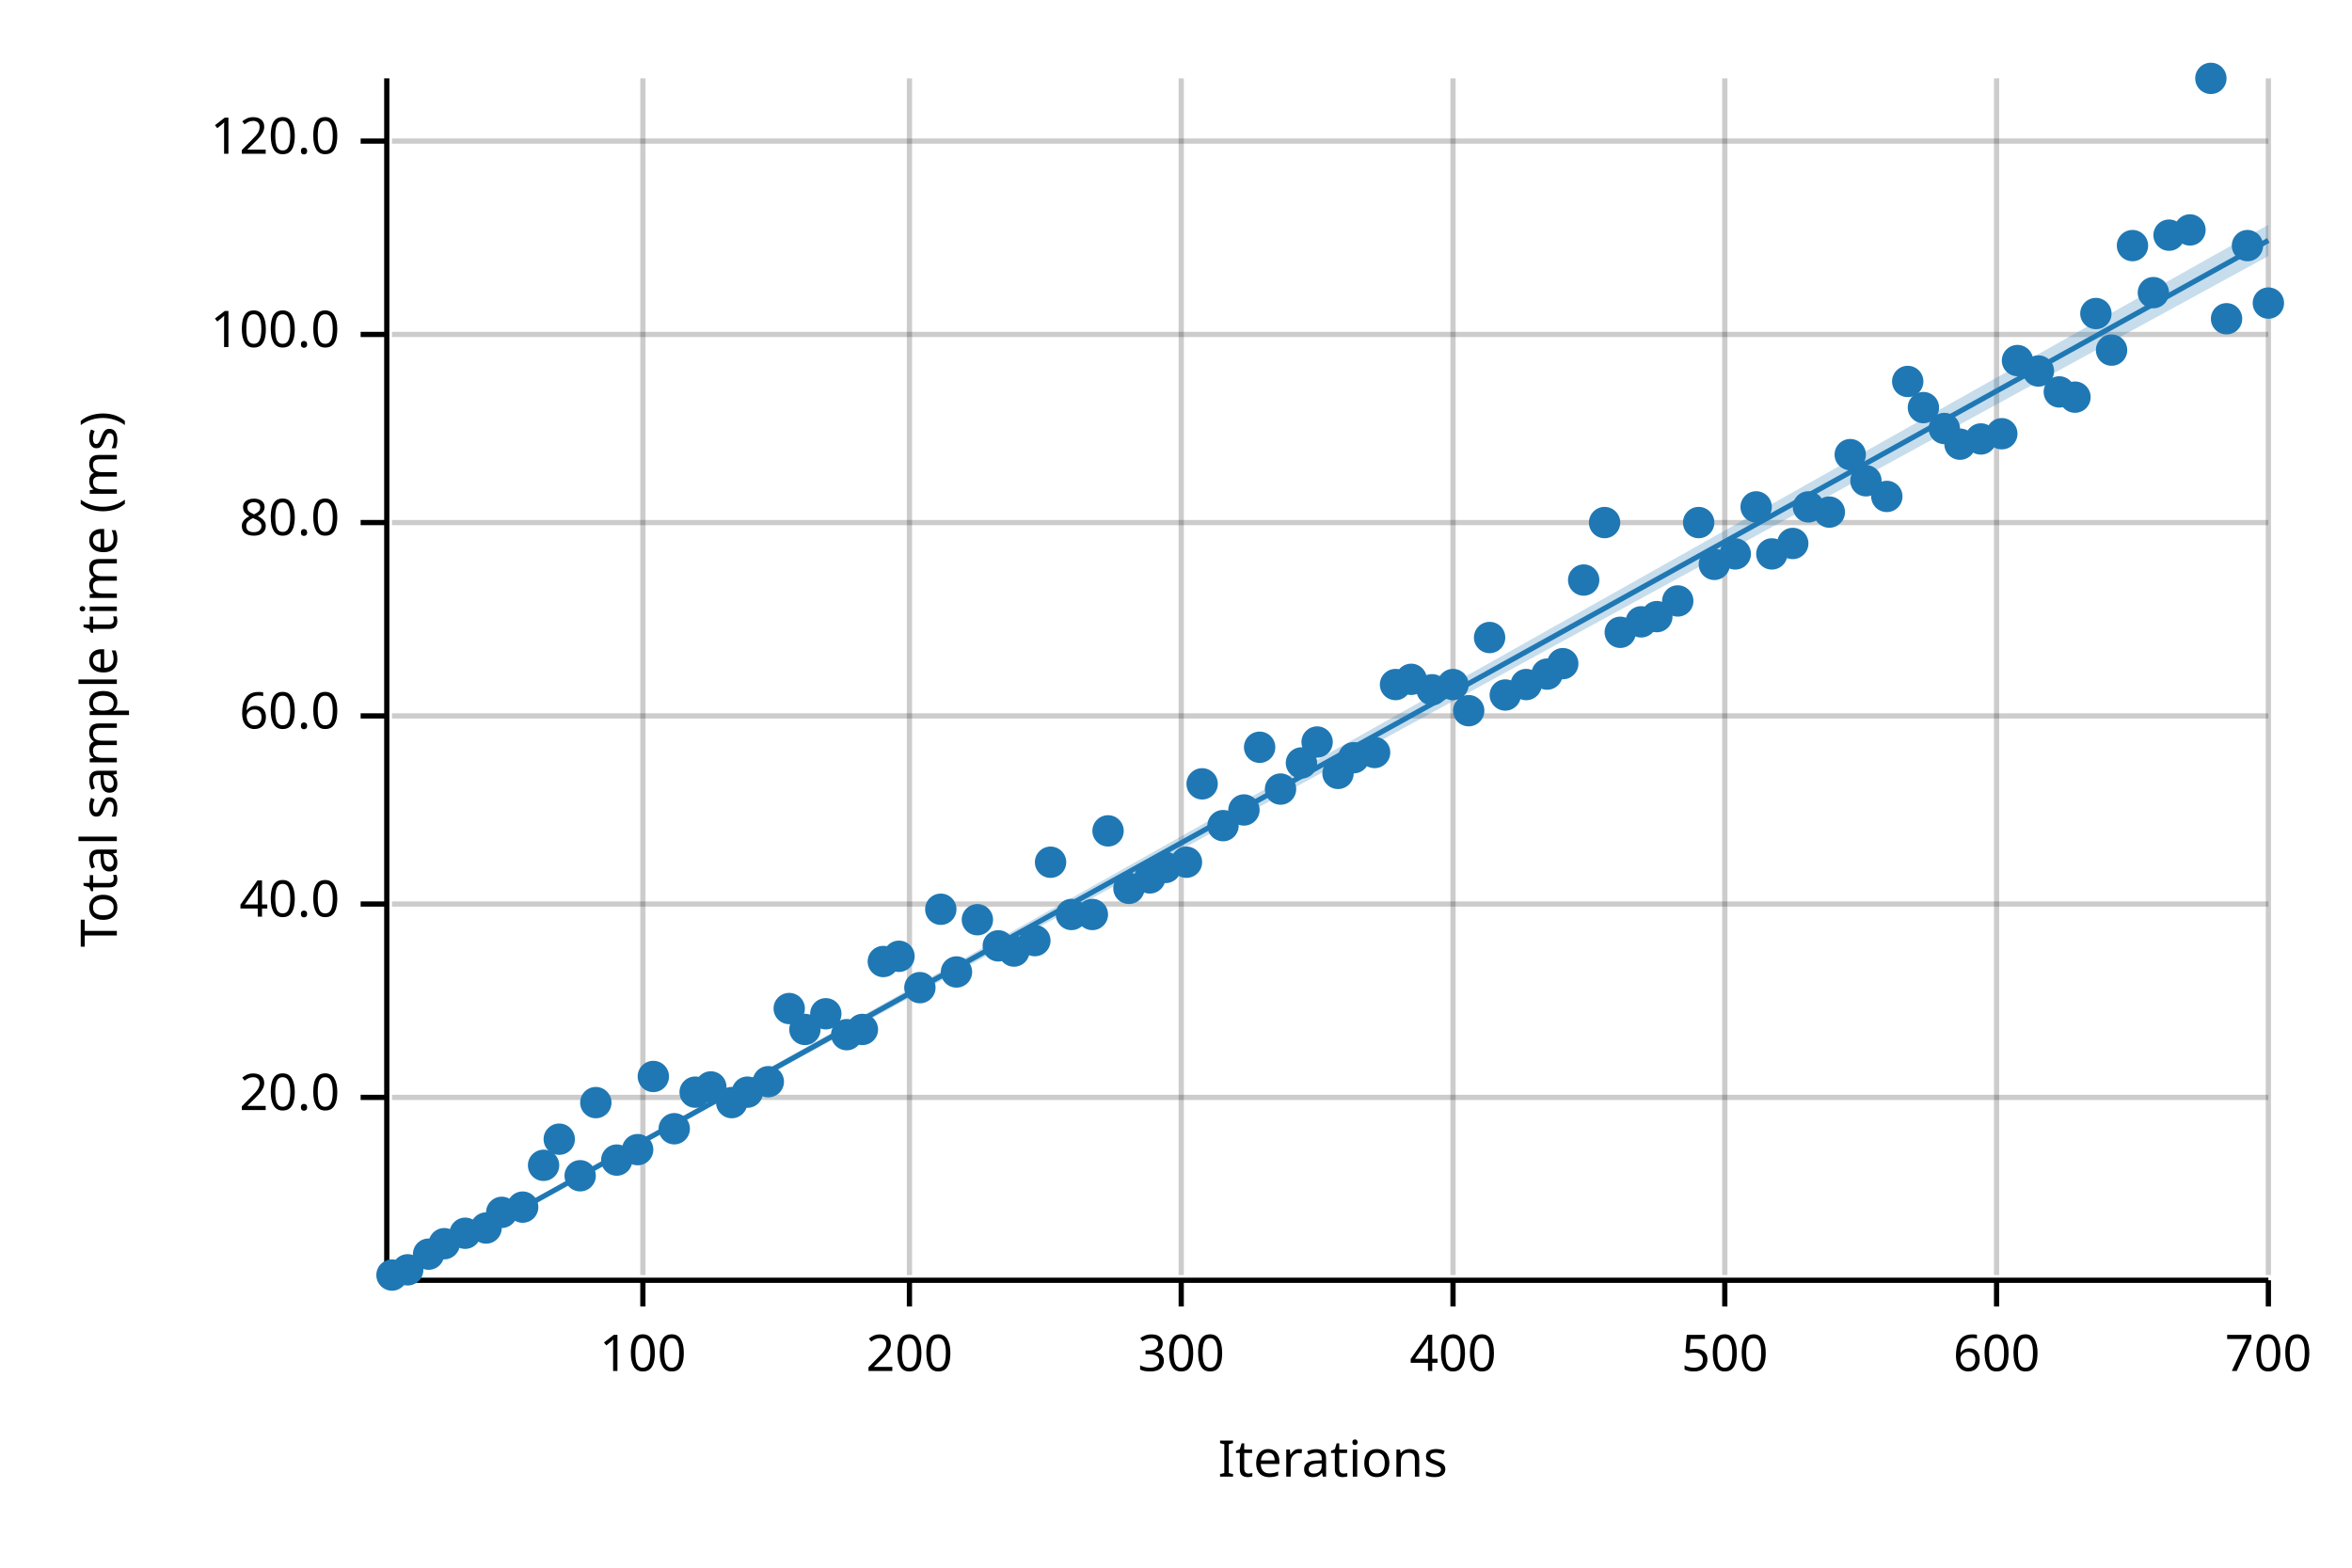
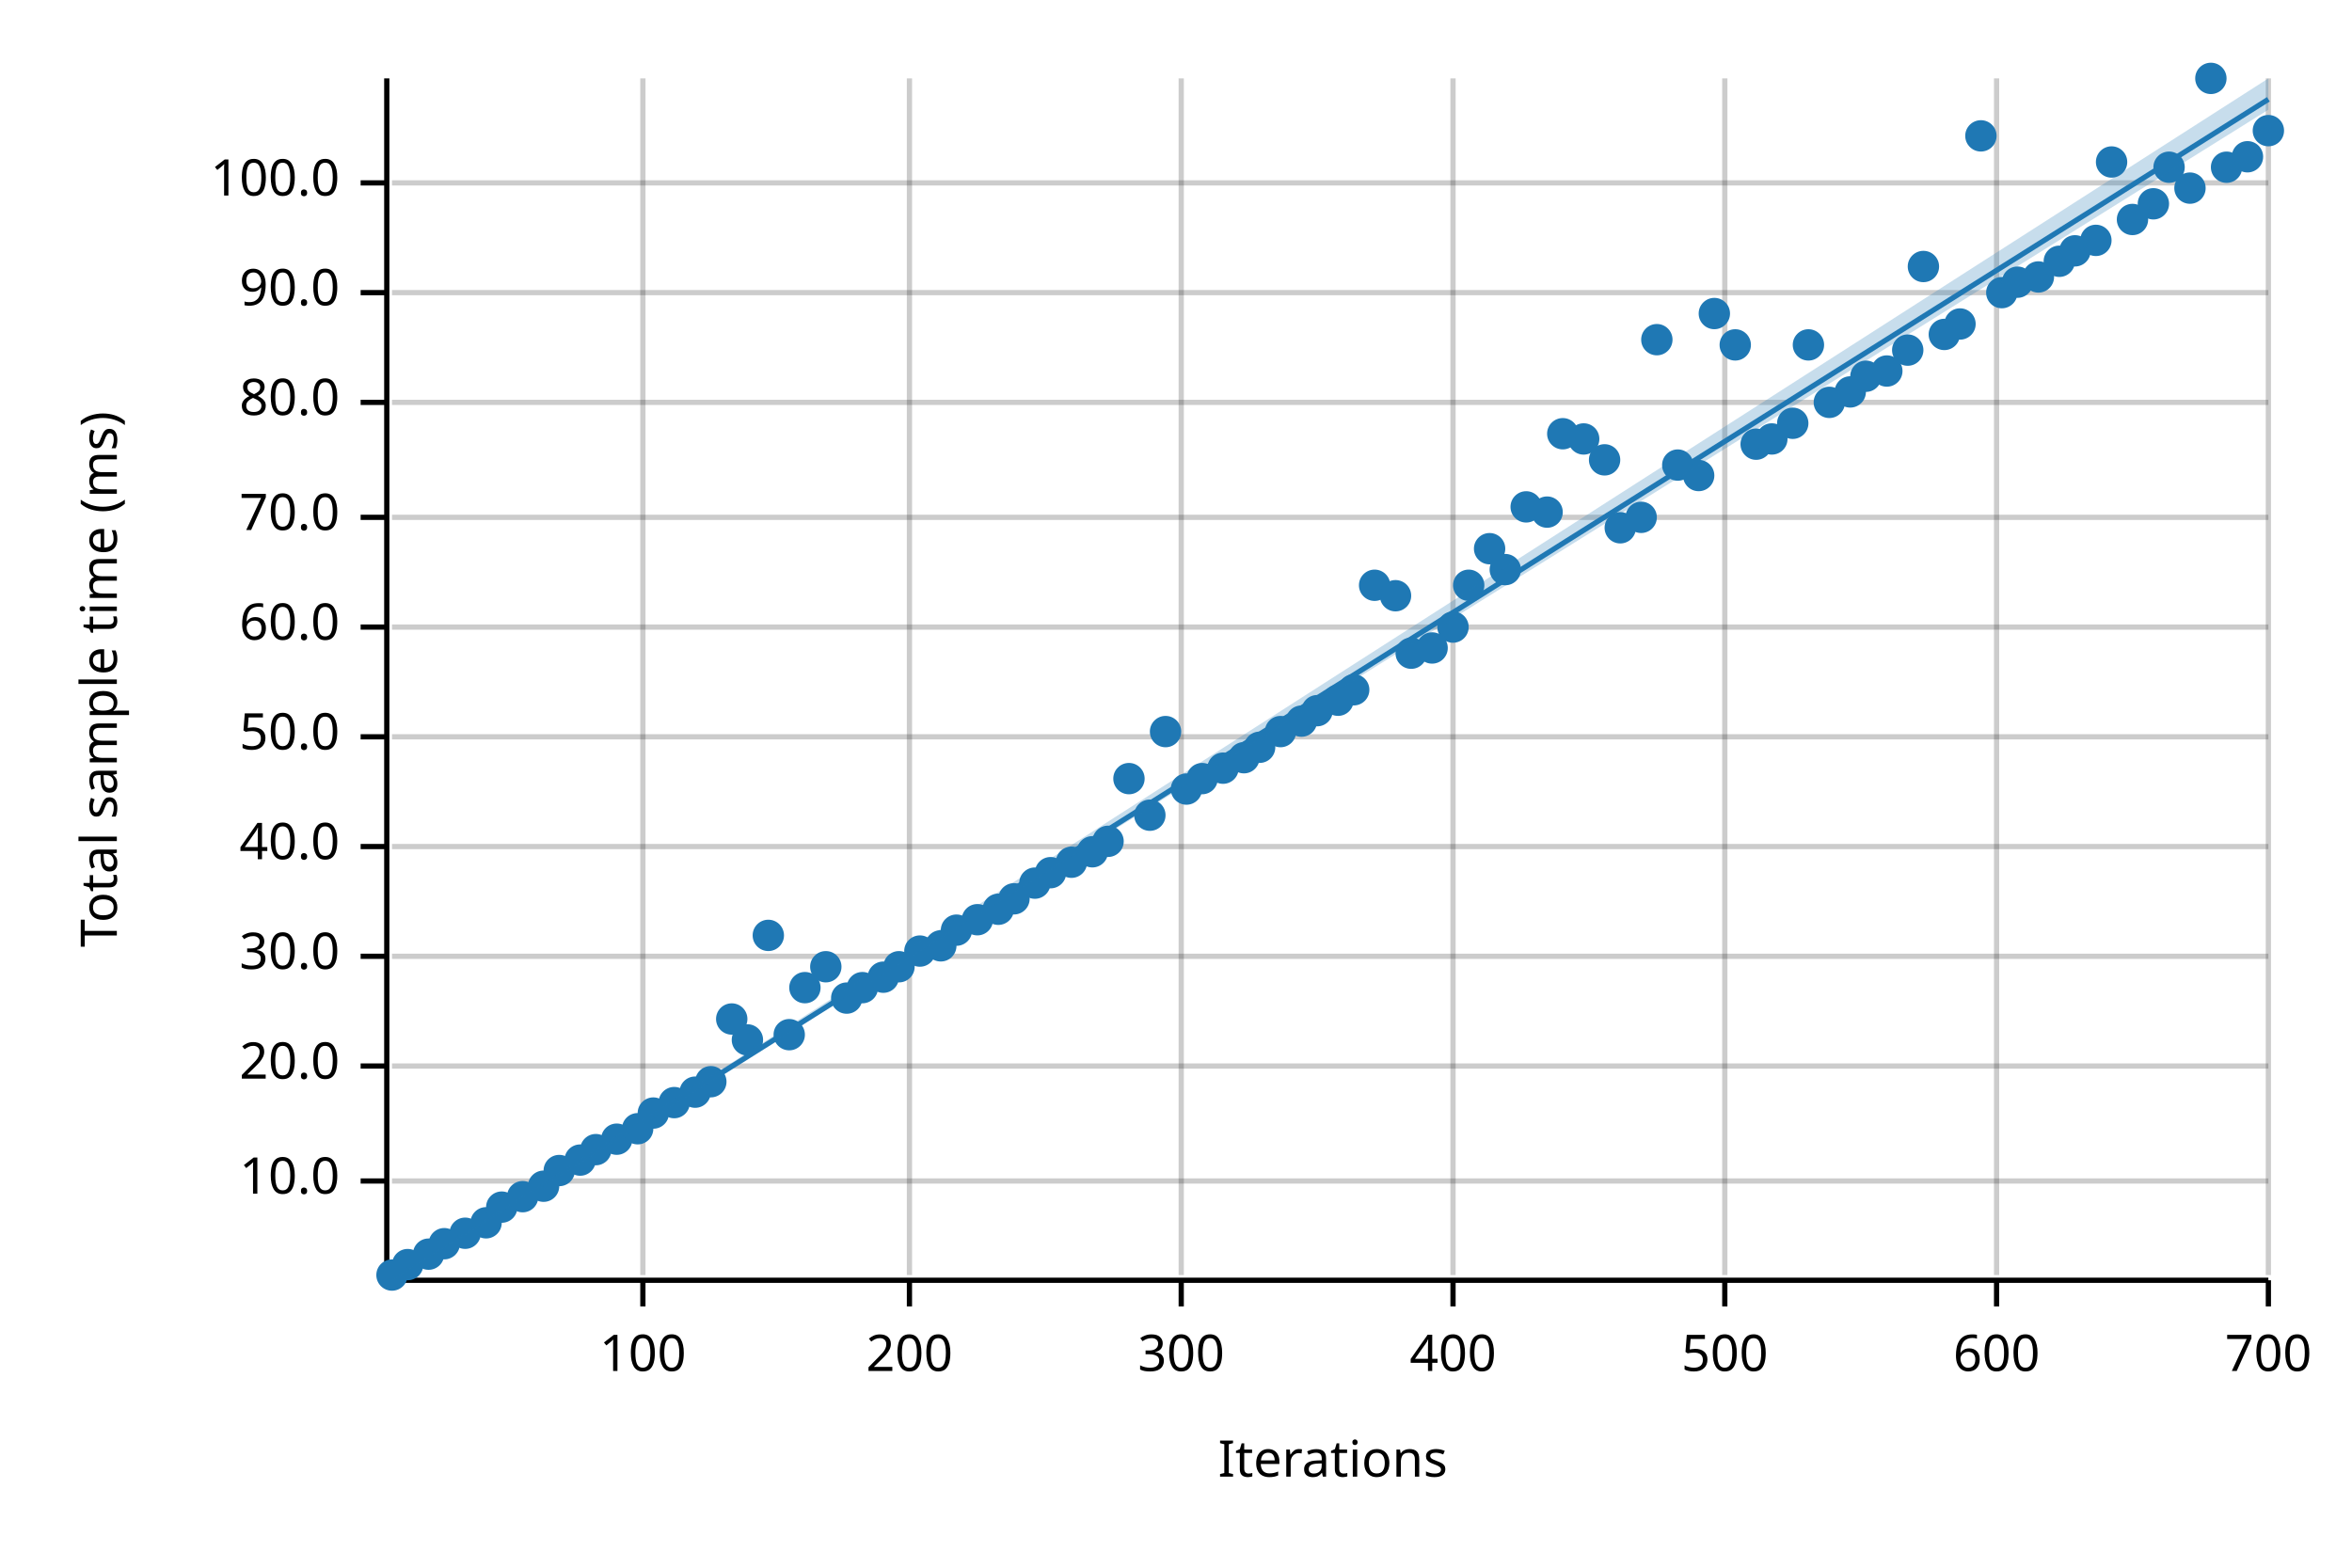
<svg xmlns="http://www.w3.org/2000/svg" width="450" height="300" viewBox="0 0 450 300">
  <text x="15" y="130" dy="0.76em" text-anchor="middle" font-family="sans-serif" font-size="9.677" opacity="1" fill="#000000" transform="rotate(270, 15, 130)">
Total sample time (ms)
</text>
  <text x="255" y="285" dy="-0.5ex" text-anchor="middle" font-family="sans-serif" font-size="9.677" opacity="1" fill="#000000">
Iterations
</text>
  <line opacity="0.2" stroke="#000000" stroke-width="1" x1="123" y1="244" x2="123" y2="15" />
  <line opacity="0.2" stroke="#000000" stroke-width="1" x1="174" y1="244" x2="174" y2="15" />
  <line opacity="0.2" stroke="#000000" stroke-width="1" x1="226" y1="244" x2="226" y2="15" />
  <line opacity="0.2" stroke="#000000" stroke-width="1" x1="278" y1="244" x2="278" y2="15" />
  <line opacity="0.2" stroke="#000000" stroke-width="1" x1="330" y1="244" x2="330" y2="15" />
  <line opacity="0.2" stroke="#000000" stroke-width="1" x1="382" y1="244" x2="382" y2="15" />
  <line opacity="0.2" stroke="#000000" stroke-width="1" x1="434" y1="244" x2="434" y2="15" />
-   <line opacity="0.2" stroke="#000000" stroke-width="1" x1="75" y1="210" x2="434" y2="210" />
-   <line opacity="0.2" stroke="#000000" stroke-width="1" x1="75" y1="173" x2="434" y2="173" />
-   <line opacity="0.2" stroke="#000000" stroke-width="1" x1="75" y1="137" x2="434" y2="137" />
-   <line opacity="0.2" stroke="#000000" stroke-width="1" x1="75" y1="100" x2="434" y2="100" />
-   <line opacity="0.2" stroke="#000000" stroke-width="1" x1="75" y1="64" x2="434" y2="64" />
-   <line opacity="0.2" stroke="#000000" stroke-width="1" x1="75" y1="27" x2="434" y2="27" />
+   <line opacity="0.2" stroke="#000000" stroke-width="1" x1="75" y1="226" x2="434" y2="226" />
+   <line opacity="0.2" stroke="#000000" stroke-width="1" x1="75" y1="204" x2="434" y2="204" />
+   <line opacity="0.2" stroke="#000000" stroke-width="1" x1="75" y1="183" x2="434" y2="183" />
+   <line opacity="0.2" stroke="#000000" stroke-width="1" x1="75" y1="162" x2="434" y2="162" />
+   <line opacity="0.2" stroke="#000000" stroke-width="1" x1="75" y1="141" x2="434" y2="141" />
+   <line opacity="0.2" stroke="#000000" stroke-width="1" x1="75" y1="120" x2="434" y2="120" />
+   <line opacity="0.2" stroke="#000000" stroke-width="1" x1="75" y1="99" x2="434" y2="99" />
+   <line opacity="0.2" stroke="#000000" stroke-width="1" x1="75" y1="77" x2="434" y2="77" />
+   <line opacity="0.2" stroke="#000000" stroke-width="1" x1="75" y1="56" x2="434" y2="56" />
+   <line opacity="0.2" stroke="#000000" stroke-width="1" x1="75" y1="35" x2="434" y2="35" />
  <polyline fill="none" opacity="1" stroke="#000000" stroke-width="1" points="74,15 74,244 " />
-   <text x="65" y="210" dy="0.5ex" text-anchor="end" font-family="sans-serif" font-size="9.677" opacity="1" fill="#000000">
+   <text x="65" y="226" dy="0.5ex" text-anchor="end" font-family="sans-serif" font-size="9.677" opacity="1" fill="#000000">
+ 10.0
+ </text>
+   <polyline fill="none" opacity="1" stroke="#000000" stroke-width="1" points="69,226 74,226 " />
+   <text x="65" y="204" dy="0.5ex" text-anchor="end" font-family="sans-serif" font-size="9.677" opacity="1" fill="#000000">
20.0
</text>
-   <polyline fill="none" opacity="1" stroke="#000000" stroke-width="1" points="69,210 74,210 " />
-   <text x="65" y="173" dy="0.5ex" text-anchor="end" font-family="sans-serif" font-size="9.677" opacity="1" fill="#000000">
+   <polyline fill="none" opacity="1" stroke="#000000" stroke-width="1" points="69,204 74,204 " />
+   <text x="65" y="183" dy="0.5ex" text-anchor="end" font-family="sans-serif" font-size="9.677" opacity="1" fill="#000000">
+ 30.0
+ </text>
+   <polyline fill="none" opacity="1" stroke="#000000" stroke-width="1" points="69,183 74,183 " />
+   <text x="65" y="162" dy="0.5ex" text-anchor="end" font-family="sans-serif" font-size="9.677" opacity="1" fill="#000000">
40.0
</text>
-   <polyline fill="none" opacity="1" stroke="#000000" stroke-width="1" points="69,173 74,173 " />
-   <text x="65" y="137" dy="0.5ex" text-anchor="end" font-family="sans-serif" font-size="9.677" opacity="1" fill="#000000">
+   <polyline fill="none" opacity="1" stroke="#000000" stroke-width="1" points="69,162 74,162 " />
+   <text x="65" y="141" dy="0.5ex" text-anchor="end" font-family="sans-serif" font-size="9.677" opacity="1" fill="#000000">
+ 50.0
+ </text>
+   <polyline fill="none" opacity="1" stroke="#000000" stroke-width="1" points="69,141 74,141 " />
+   <text x="65" y="120" dy="0.5ex" text-anchor="end" font-family="sans-serif" font-size="9.677" opacity="1" fill="#000000">
60.0
</text>
-   <polyline fill="none" opacity="1" stroke="#000000" stroke-width="1" points="69,137 74,137 " />
-   <text x="65" y="100" dy="0.5ex" text-anchor="end" font-family="sans-serif" font-size="9.677" opacity="1" fill="#000000">
+   <polyline fill="none" opacity="1" stroke="#000000" stroke-width="1" points="69,120 74,120 " />
+   <text x="65" y="99" dy="0.5ex" text-anchor="end" font-family="sans-serif" font-size="9.677" opacity="1" fill="#000000">
+ 70.0
+ </text>
+   <polyline fill="none" opacity="1" stroke="#000000" stroke-width="1" points="69,99 74,99 " />
+   <text x="65" y="77" dy="0.5ex" text-anchor="end" font-family="sans-serif" font-size="9.677" opacity="1" fill="#000000">
80.0
</text>
-   <polyline fill="none" opacity="1" stroke="#000000" stroke-width="1" points="69,100 74,100 " />
-   <text x="65" y="64" dy="0.5ex" text-anchor="end" font-family="sans-serif" font-size="9.677" opacity="1" fill="#000000">
+   <polyline fill="none" opacity="1" stroke="#000000" stroke-width="1" points="69,77 74,77 " />
+   <text x="65" y="56" dy="0.5ex" text-anchor="end" font-family="sans-serif" font-size="9.677" opacity="1" fill="#000000">
+ 90.0
+ </text>
+   <polyline fill="none" opacity="1" stroke="#000000" stroke-width="1" points="69,56 74,56 " />
+   <text x="65" y="35" dy="0.5ex" text-anchor="end" font-family="sans-serif" font-size="9.677" opacity="1" fill="#000000">
100.0
</text>
-   <polyline fill="none" opacity="1" stroke="#000000" stroke-width="1" points="69,64 74,64 " />
-   <text x="65" y="27" dy="0.5ex" text-anchor="end" font-family="sans-serif" font-size="9.677" opacity="1" fill="#000000">
- 120.0
- </text>
-   <polyline fill="none" opacity="1" stroke="#000000" stroke-width="1" points="69,27 74,27 " />
+   <polyline fill="none" opacity="1" stroke="#000000" stroke-width="1" points="69,35 74,35 " />
  <polyline fill="none" opacity="1" stroke="#000000" stroke-width="1" points="75,245 434,245 " />
  <text x="123" y="255" dy="0.76em" text-anchor="middle" font-family="sans-serif" font-size="9.677" opacity="1" fill="#000000">
100
</text>
  <polyline fill="none" opacity="1" stroke="#000000" stroke-width="1" points="123,245 123,250 " />
  <text x="174" y="255" dy="0.76em" text-anchor="middle" font-family="sans-serif" font-size="9.677" opacity="1" fill="#000000">
200
</text>
  <polyline fill="none" opacity="1" stroke="#000000" stroke-width="1" points="174,245 174,250 " />
  <text x="226" y="255" dy="0.76em" text-anchor="middle" font-family="sans-serif" font-size="9.677" opacity="1" fill="#000000">
300
</text>
  <polyline fill="none" opacity="1" stroke="#000000" stroke-width="1" points="226,245 226,250 " />
  <text x="278" y="255" dy="0.76em" text-anchor="middle" font-family="sans-serif" font-size="9.677" opacity="1" fill="#000000">
400
</text>
  <polyline fill="none" opacity="1" stroke="#000000" stroke-width="1" points="278,245 278,250 " />
  <text x="330" y="255" dy="0.76em" text-anchor="middle" font-family="sans-serif" font-size="9.677" opacity="1" fill="#000000">
500
</text>
  <polyline fill="none" opacity="1" stroke="#000000" stroke-width="1" points="330,245 330,250 " />
  <text x="382" y="255" dy="0.76em" text-anchor="middle" font-family="sans-serif" font-size="9.677" opacity="1" fill="#000000">
600
</text>
  <polyline fill="none" opacity="1" stroke="#000000" stroke-width="1" points="382,245 382,250 " />
  <text x="434" y="255" dy="0.76em" text-anchor="middle" font-family="sans-serif" font-size="9.677" opacity="1" fill="#000000">
700
</text>
  <polyline fill="none" opacity="1" stroke="#000000" stroke-width="1" points="434,245 434,250 " />
  <circle cx="75" cy="244" r="3" opacity="1" fill="#1F78B4" stroke="none" stroke-width="1" />
-   <circle cx="78" cy="243" r="3" opacity="1" fill="#1F78B4" stroke="none" stroke-width="1" />
+   <circle cx="78" cy="242" r="3" opacity="1" fill="#1F78B4" stroke="none" stroke-width="1" />
  <circle cx="82" cy="240" r="3" opacity="1" fill="#1F78B4" stroke="none" stroke-width="1" />
  <circle cx="85" cy="238" r="3" opacity="1" fill="#1F78B4" stroke="none" stroke-width="1" />
  <circle cx="89" cy="236" r="3" opacity="1" fill="#1F78B4" stroke="none" stroke-width="1" />
-   <circle cx="93" cy="235" r="3" opacity="1" fill="#1F78B4" stroke="none" stroke-width="1" />
-   <circle cx="96" cy="232" r="3" opacity="1" fill="#1F78B4" stroke="none" stroke-width="1" />
-   <circle cx="100" cy="231" r="3" opacity="1" fill="#1F78B4" stroke="none" stroke-width="1" />
-   <circle cx="104" cy="223" r="3" opacity="1" fill="#1F78B4" stroke="none" stroke-width="1" />
-   <circle cx="107" cy="218" r="3" opacity="1" fill="#1F78B4" stroke="none" stroke-width="1" />
-   <circle cx="111" cy="225" r="3" opacity="1" fill="#1F78B4" stroke="none" stroke-width="1" />
-   <circle cx="114" cy="211" r="3" opacity="1" fill="#1F78B4" stroke="none" stroke-width="1" />
-   <circle cx="118" cy="222" r="3" opacity="1" fill="#1F78B4" stroke="none" stroke-width="1" />
-   <circle cx="122" cy="220" r="3" opacity="1" fill="#1F78B4" stroke="none" stroke-width="1" />
-   <circle cx="125" cy="206" r="3" opacity="1" fill="#1F78B4" stroke="none" stroke-width="1" />
-   <circle cx="129" cy="216" r="3" opacity="1" fill="#1F78B4" stroke="none" stroke-width="1" />
+   <circle cx="93" cy="234" r="3" opacity="1" fill="#1F78B4" stroke="none" stroke-width="1" />
+   <circle cx="96" cy="231" r="3" opacity="1" fill="#1F78B4" stroke="none" stroke-width="1" />
+   <circle cx="100" cy="229" r="3" opacity="1" fill="#1F78B4" stroke="none" stroke-width="1" />
+   <circle cx="104" cy="227" r="3" opacity="1" fill="#1F78B4" stroke="none" stroke-width="1" />
+   <circle cx="107" cy="224" r="3" opacity="1" fill="#1F78B4" stroke="none" stroke-width="1" />
+   <circle cx="111" cy="222" r="3" opacity="1" fill="#1F78B4" stroke="none" stroke-width="1" />
+   <circle cx="114" cy="220" r="3" opacity="1" fill="#1F78B4" stroke="none" stroke-width="1" />
+   <circle cx="118" cy="218" r="3" opacity="1" fill="#1F78B4" stroke="none" stroke-width="1" />
+   <circle cx="122" cy="216" r="3" opacity="1" fill="#1F78B4" stroke="none" stroke-width="1" />
+   <circle cx="125" cy="213" r="3" opacity="1" fill="#1F78B4" stroke="none" stroke-width="1" />
+   <circle cx="129" cy="211" r="3" opacity="1" fill="#1F78B4" stroke="none" stroke-width="1" />
  <circle cx="133" cy="209" r="3" opacity="1" fill="#1F78B4" stroke="none" stroke-width="1" />
-   <circle cx="136" cy="208" r="3" opacity="1" fill="#1F78B4" stroke="none" stroke-width="1" />
-   <circle cx="140" cy="211" r="3" opacity="1" fill="#1F78B4" stroke="none" stroke-width="1" />
-   <circle cx="143" cy="209" r="3" opacity="1" fill="#1F78B4" stroke="none" stroke-width="1" />
-   <circle cx="147" cy="207" r="3" opacity="1" fill="#1F78B4" stroke="none" stroke-width="1" />
-   <circle cx="151" cy="193" r="3" opacity="1" fill="#1F78B4" stroke="none" stroke-width="1" />
-   <circle cx="154" cy="197" r="3" opacity="1" fill="#1F78B4" stroke="none" stroke-width="1" />
-   <circle cx="158" cy="194" r="3" opacity="1" fill="#1F78B4" stroke="none" stroke-width="1" />
-   <circle cx="162" cy="198" r="3" opacity="1" fill="#1F78B4" stroke="none" stroke-width="1" />
-   <circle cx="165" cy="197" r="3" opacity="1" fill="#1F78B4" stroke="none" stroke-width="1" />
-   <circle cx="169" cy="184" r="3" opacity="1" fill="#1F78B4" stroke="none" stroke-width="1" />
-   <circle cx="172" cy="183" r="3" opacity="1" fill="#1F78B4" stroke="none" stroke-width="1" />
-   <circle cx="176" cy="189" r="3" opacity="1" fill="#1F78B4" stroke="none" stroke-width="1" />
-   <circle cx="180" cy="174" r="3" opacity="1" fill="#1F78B4" stroke="none" stroke-width="1" />
-   <circle cx="183" cy="186" r="3" opacity="1" fill="#1F78B4" stroke="none" stroke-width="1" />
+   <circle cx="136" cy="207" r="3" opacity="1" fill="#1F78B4" stroke="none" stroke-width="1" />
+   <circle cx="140" cy="195" r="3" opacity="1" fill="#1F78B4" stroke="none" stroke-width="1" />
+   <circle cx="143" cy="199" r="3" opacity="1" fill="#1F78B4" stroke="none" stroke-width="1" />
+   <circle cx="147" cy="179" r="3" opacity="1" fill="#1F78B4" stroke="none" stroke-width="1" />
+   <circle cx="151" cy="198" r="3" opacity="1" fill="#1F78B4" stroke="none" stroke-width="1" />
+   <circle cx="154" cy="189" r="3" opacity="1" fill="#1F78B4" stroke="none" stroke-width="1" />
+   <circle cx="158" cy="185" r="3" opacity="1" fill="#1F78B4" stroke="none" stroke-width="1" />
+   <circle cx="162" cy="191" r="3" opacity="1" fill="#1F78B4" stroke="none" stroke-width="1" />
+   <circle cx="165" cy="189" r="3" opacity="1" fill="#1F78B4" stroke="none" stroke-width="1" />
+   <circle cx="169" cy="187" r="3" opacity="1" fill="#1F78B4" stroke="none" stroke-width="1" />
+   <circle cx="172" cy="185" r="3" opacity="1" fill="#1F78B4" stroke="none" stroke-width="1" />
+   <circle cx="176" cy="182" r="3" opacity="1" fill="#1F78B4" stroke="none" stroke-width="1" />
+   <circle cx="180" cy="181" r="3" opacity="1" fill="#1F78B4" stroke="none" stroke-width="1" />
+   <circle cx="183" cy="178" r="3" opacity="1" fill="#1F78B4" stroke="none" stroke-width="1" />
  <circle cx="187" cy="176" r="3" opacity="1" fill="#1F78B4" stroke="none" stroke-width="1" />
-   <circle cx="191" cy="181" r="3" opacity="1" fill="#1F78B4" stroke="none" stroke-width="1" />
-   <circle cx="194" cy="182" r="3" opacity="1" fill="#1F78B4" stroke="none" stroke-width="1" />
-   <circle cx="198" cy="180" r="3" opacity="1" fill="#1F78B4" stroke="none" stroke-width="1" />
-   <circle cx="201" cy="165" r="3" opacity="1" fill="#1F78B4" stroke="none" stroke-width="1" />
-   <circle cx="205" cy="175" r="3" opacity="1" fill="#1F78B4" stroke="none" stroke-width="1" />
-   <circle cx="209" cy="175" r="3" opacity="1" fill="#1F78B4" stroke="none" stroke-width="1" />
-   <circle cx="212" cy="159" r="3" opacity="1" fill="#1F78B4" stroke="none" stroke-width="1" />
-   <circle cx="216" cy="170" r="3" opacity="1" fill="#1F78B4" stroke="none" stroke-width="1" />
-   <circle cx="220" cy="168" r="3" opacity="1" fill="#1F78B4" stroke="none" stroke-width="1" />
-   <circle cx="223" cy="166" r="3" opacity="1" fill="#1F78B4" stroke="none" stroke-width="1" />
-   <circle cx="227" cy="165" r="3" opacity="1" fill="#1F78B4" stroke="none" stroke-width="1" />
-   <circle cx="230" cy="150" r="3" opacity="1" fill="#1F78B4" stroke="none" stroke-width="1" />
-   <circle cx="234" cy="158" r="3" opacity="1" fill="#1F78B4" stroke="none" stroke-width="1" />
-   <circle cx="238" cy="155" r="3" opacity="1" fill="#1F78B4" stroke="none" stroke-width="1" />
+   <circle cx="191" cy="174" r="3" opacity="1" fill="#1F78B4" stroke="none" stroke-width="1" />
+   <circle cx="194" cy="172" r="3" opacity="1" fill="#1F78B4" stroke="none" stroke-width="1" />
+   <circle cx="198" cy="169" r="3" opacity="1" fill="#1F78B4" stroke="none" stroke-width="1" />
+   <circle cx="201" cy="167" r="3" opacity="1" fill="#1F78B4" stroke="none" stroke-width="1" />
+   <circle cx="205" cy="165" r="3" opacity="1" fill="#1F78B4" stroke="none" stroke-width="1" />
+   <circle cx="209" cy="163" r="3" opacity="1" fill="#1F78B4" stroke="none" stroke-width="1" />
+   <circle cx="212" cy="161" r="3" opacity="1" fill="#1F78B4" stroke="none" stroke-width="1" />
+   <circle cx="216" cy="149" r="3" opacity="1" fill="#1F78B4" stroke="none" stroke-width="1" />
+   <circle cx="220" cy="156" r="3" opacity="1" fill="#1F78B4" stroke="none" stroke-width="1" />
+   <circle cx="223" cy="140" r="3" opacity="1" fill="#1F78B4" stroke="none" stroke-width="1" />
+   <circle cx="227" cy="151" r="3" opacity="1" fill="#1F78B4" stroke="none" stroke-width="1" />
+   <circle cx="230" cy="149" r="3" opacity="1" fill="#1F78B4" stroke="none" stroke-width="1" />
+   <circle cx="234" cy="147" r="3" opacity="1" fill="#1F78B4" stroke="none" stroke-width="1" />
+   <circle cx="238" cy="145" r="3" opacity="1" fill="#1F78B4" stroke="none" stroke-width="1" />
  <circle cx="241" cy="143" r="3" opacity="1" fill="#1F78B4" stroke="none" stroke-width="1" />
-   <circle cx="245" cy="151" r="3" opacity="1" fill="#1F78B4" stroke="none" stroke-width="1" />
-   <circle cx="249" cy="146" r="3" opacity="1" fill="#1F78B4" stroke="none" stroke-width="1" />
-   <circle cx="252" cy="142" r="3" opacity="1" fill="#1F78B4" stroke="none" stroke-width="1" />
-   <circle cx="256" cy="148" r="3" opacity="1" fill="#1F78B4" stroke="none" stroke-width="1" />
-   <circle cx="259" cy="145" r="3" opacity="1" fill="#1F78B4" stroke="none" stroke-width="1" />
-   <circle cx="263" cy="144" r="3" opacity="1" fill="#1F78B4" stroke="none" stroke-width="1" />
-   <circle cx="267" cy="131" r="3" opacity="1" fill="#1F78B4" stroke="none" stroke-width="1" />
-   <circle cx="270" cy="130" r="3" opacity="1" fill="#1F78B4" stroke="none" stroke-width="1" />
-   <circle cx="274" cy="132" r="3" opacity="1" fill="#1F78B4" stroke="none" stroke-width="1" />
-   <circle cx="278" cy="131" r="3" opacity="1" fill="#1F78B4" stroke="none" stroke-width="1" />
-   <circle cx="281" cy="136" r="3" opacity="1" fill="#1F78B4" stroke="none" stroke-width="1" />
-   <circle cx="285" cy="122" r="3" opacity="1" fill="#1F78B4" stroke="none" stroke-width="1" />
-   <circle cx="288" cy="133" r="3" opacity="1" fill="#1F78B4" stroke="none" stroke-width="1" />
-   <circle cx="292" cy="131" r="3" opacity="1" fill="#1F78B4" stroke="none" stroke-width="1" />
-   <circle cx="296" cy="129" r="3" opacity="1" fill="#1F78B4" stroke="none" stroke-width="1" />
-   <circle cx="299" cy="127" r="3" opacity="1" fill="#1F78B4" stroke="none" stroke-width="1" />
-   <circle cx="303" cy="111" r="3" opacity="1" fill="#1F78B4" stroke="none" stroke-width="1" />
-   <circle cx="307" cy="100" r="3" opacity="1" fill="#1F78B4" stroke="none" stroke-width="1" />
-   <circle cx="310" cy="121" r="3" opacity="1" fill="#1F78B4" stroke="none" stroke-width="1" />
-   <circle cx="314" cy="119" r="3" opacity="1" fill="#1F78B4" stroke="none" stroke-width="1" />
-   <circle cx="317" cy="118" r="3" opacity="1" fill="#1F78B4" stroke="none" stroke-width="1" />
-   <circle cx="321" cy="115" r="3" opacity="1" fill="#1F78B4" stroke="none" stroke-width="1" />
-   <circle cx="325" cy="100" r="3" opacity="1" fill="#1F78B4" stroke="none" stroke-width="1" />
-   <circle cx="328" cy="108" r="3" opacity="1" fill="#1F78B4" stroke="none" stroke-width="1" />
-   <circle cx="332" cy="106" r="3" opacity="1" fill="#1F78B4" stroke="none" stroke-width="1" />
-   <circle cx="336" cy="97" r="3" opacity="1" fill="#1F78B4" stroke="none" stroke-width="1" />
-   <circle cx="339" cy="106" r="3" opacity="1" fill="#1F78B4" stroke="none" stroke-width="1" />
-   <circle cx="343" cy="104" r="3" opacity="1" fill="#1F78B4" stroke="none" stroke-width="1" />
-   <circle cx="346" cy="97" r="3" opacity="1" fill="#1F78B4" stroke="none" stroke-width="1" />
-   <circle cx="350" cy="98" r="3" opacity="1" fill="#1F78B4" stroke="none" stroke-width="1" />
-   <circle cx="354" cy="87" r="3" opacity="1" fill="#1F78B4" stroke="none" stroke-width="1" />
-   <circle cx="357" cy="92" r="3" opacity="1" fill="#1F78B4" stroke="none" stroke-width="1" />
-   <circle cx="361" cy="95" r="3" opacity="1" fill="#1F78B4" stroke="none" stroke-width="1" />
-   <circle cx="365" cy="73" r="3" opacity="1" fill="#1F78B4" stroke="none" stroke-width="1" />
-   <circle cx="368" cy="78" r="3" opacity="1" fill="#1F78B4" stroke="none" stroke-width="1" />
-   <circle cx="372" cy="82" r="3" opacity="1" fill="#1F78B4" stroke="none" stroke-width="1" />
-   <circle cx="375" cy="85" r="3" opacity="1" fill="#1F78B4" stroke="none" stroke-width="1" />
-   <circle cx="379" cy="84" r="3" opacity="1" fill="#1F78B4" stroke="none" stroke-width="1" />
-   <circle cx="383" cy="83" r="3" opacity="1" fill="#1F78B4" stroke="none" stroke-width="1" />
-   <circle cx="386" cy="69" r="3" opacity="1" fill="#1F78B4" stroke="none" stroke-width="1" />
-   <circle cx="390" cy="71" r="3" opacity="1" fill="#1F78B4" stroke="none" stroke-width="1" />
-   <circle cx="394" cy="75" r="3" opacity="1" fill="#1F78B4" stroke="none" stroke-width="1" />
-   <circle cx="397" cy="76" r="3" opacity="1" fill="#1F78B4" stroke="none" stroke-width="1" />
-   <circle cx="401" cy="60" r="3" opacity="1" fill="#1F78B4" stroke="none" stroke-width="1" />
-   <circle cx="404" cy="67" r="3" opacity="1" fill="#1F78B4" stroke="none" stroke-width="1" />
-   <circle cx="408" cy="47" r="3" opacity="1" fill="#1F78B4" stroke="none" stroke-width="1" />
-   <circle cx="412" cy="56" r="3" opacity="1" fill="#1F78B4" stroke="none" stroke-width="1" />
-   <circle cx="415" cy="45" r="3" opacity="1" fill="#1F78B4" stroke="none" stroke-width="1" />
-   <circle cx="419" cy="44" r="3" opacity="1" fill="#1F78B4" stroke="none" stroke-width="1" />
+   <circle cx="245" cy="140" r="3" opacity="1" fill="#1F78B4" stroke="none" stroke-width="1" />
+   <circle cx="249" cy="138" r="3" opacity="1" fill="#1F78B4" stroke="none" stroke-width="1" />
+   <circle cx="252" cy="136" r="3" opacity="1" fill="#1F78B4" stroke="none" stroke-width="1" />
+   <circle cx="256" cy="134" r="3" opacity="1" fill="#1F78B4" stroke="none" stroke-width="1" />
+   <circle cx="259" cy="132" r="3" opacity="1" fill="#1F78B4" stroke="none" stroke-width="1" />
+   <circle cx="263" cy="112" r="3" opacity="1" fill="#1F78B4" stroke="none" stroke-width="1" />
+   <circle cx="267" cy="114" r="3" opacity="1" fill="#1F78B4" stroke="none" stroke-width="1" />
+   <circle cx="270" cy="125" r="3" opacity="1" fill="#1F78B4" stroke="none" stroke-width="1" />
+   <circle cx="274" cy="124" r="3" opacity="1" fill="#1F78B4" stroke="none" stroke-width="1" />
+   <circle cx="278" cy="120" r="3" opacity="1" fill="#1F78B4" stroke="none" stroke-width="1" />
+   <circle cx="281" cy="112" r="3" opacity="1" fill="#1F78B4" stroke="none" stroke-width="1" />
+   <circle cx="285" cy="105" r="3" opacity="1" fill="#1F78B4" stroke="none" stroke-width="1" />
+   <circle cx="288" cy="109" r="3" opacity="1" fill="#1F78B4" stroke="none" stroke-width="1" />
+   <circle cx="292" cy="97" r="3" opacity="1" fill="#1F78B4" stroke="none" stroke-width="1" />
+   <circle cx="296" cy="98" r="3" opacity="1" fill="#1F78B4" stroke="none" stroke-width="1" />
+   <circle cx="299" cy="83" r="3" opacity="1" fill="#1F78B4" stroke="none" stroke-width="1" />
+   <circle cx="303" cy="84" r="3" opacity="1" fill="#1F78B4" stroke="none" stroke-width="1" />
+   <circle cx="307" cy="88" r="3" opacity="1" fill="#1F78B4" stroke="none" stroke-width="1" />
+   <circle cx="310" cy="101" r="3" opacity="1" fill="#1F78B4" stroke="none" stroke-width="1" />
+   <circle cx="314" cy="99" r="3" opacity="1" fill="#1F78B4" stroke="none" stroke-width="1" />
+   <circle cx="317" cy="65" r="3" opacity="1" fill="#1F78B4" stroke="none" stroke-width="1" />
+   <circle cx="321" cy="89" r="3" opacity="1" fill="#1F78B4" stroke="none" stroke-width="1" />
+   <circle cx="325" cy="91" r="3" opacity="1" fill="#1F78B4" stroke="none" stroke-width="1" />
+   <circle cx="328" cy="60" r="3" opacity="1" fill="#1F78B4" stroke="none" stroke-width="1" />
+   <circle cx="332" cy="66" r="3" opacity="1" fill="#1F78B4" stroke="none" stroke-width="1" />
+   <circle cx="336" cy="85" r="3" opacity="1" fill="#1F78B4" stroke="none" stroke-width="1" />
+   <circle cx="339" cy="84" r="3" opacity="1" fill="#1F78B4" stroke="none" stroke-width="1" />
+   <circle cx="343" cy="81" r="3" opacity="1" fill="#1F78B4" stroke="none" stroke-width="1" />
+   <circle cx="346" cy="66" r="3" opacity="1" fill="#1F78B4" stroke="none" stroke-width="1" />
+   <circle cx="350" cy="77" r="3" opacity="1" fill="#1F78B4" stroke="none" stroke-width="1" />
+   <circle cx="354" cy="75" r="3" opacity="1" fill="#1F78B4" stroke="none" stroke-width="1" />
+   <circle cx="357" cy="72" r="3" opacity="1" fill="#1F78B4" stroke="none" stroke-width="1" />
+   <circle cx="361" cy="71" r="3" opacity="1" fill="#1F78B4" stroke="none" stroke-width="1" />
+   <circle cx="365" cy="67" r="3" opacity="1" fill="#1F78B4" stroke="none" stroke-width="1" />
+   <circle cx="368" cy="51" r="3" opacity="1" fill="#1F78B4" stroke="none" stroke-width="1" />
+   <circle cx="372" cy="64" r="3" opacity="1" fill="#1F78B4" stroke="none" stroke-width="1" />
+   <circle cx="375" cy="62" r="3" opacity="1" fill="#1F78B4" stroke="none" stroke-width="1" />
+   <circle cx="379" cy="26" r="3" opacity="1" fill="#1F78B4" stroke="none" stroke-width="1" />
+   <circle cx="383" cy="56" r="3" opacity="1" fill="#1F78B4" stroke="none" stroke-width="1" />
+   <circle cx="386" cy="54" r="3" opacity="1" fill="#1F78B4" stroke="none" stroke-width="1" />
+   <circle cx="390" cy="53" r="3" opacity="1" fill="#1F78B4" stroke="none" stroke-width="1" />
+   <circle cx="394" cy="50" r="3" opacity="1" fill="#1F78B4" stroke="none" stroke-width="1" />
+   <circle cx="397" cy="48" r="3" opacity="1" fill="#1F78B4" stroke="none" stroke-width="1" />
+   <circle cx="401" cy="46" r="3" opacity="1" fill="#1F78B4" stroke="none" stroke-width="1" />
+   <circle cx="404" cy="31" r="3" opacity="1" fill="#1F78B4" stroke="none" stroke-width="1" />
+   <circle cx="408" cy="42" r="3" opacity="1" fill="#1F78B4" stroke="none" stroke-width="1" />
+   <circle cx="412" cy="39" r="3" opacity="1" fill="#1F78B4" stroke="none" stroke-width="1" />
+   <circle cx="415" cy="32" r="3" opacity="1" fill="#1F78B4" stroke="none" stroke-width="1" />
+   <circle cx="419" cy="36" r="3" opacity="1" fill="#1F78B4" stroke="none" stroke-width="1" />
  <circle cx="423" cy="15" r="3" opacity="1" fill="#1F78B4" stroke="none" stroke-width="1" />
-   <circle cx="426" cy="61" r="3" opacity="1" fill="#1F78B4" stroke="none" stroke-width="1" />
-   <circle cx="430" cy="47" r="3" opacity="1" fill="#1F78B4" stroke="none" stroke-width="1" />
-   <circle cx="434" cy="58" r="3" opacity="1" fill="#1F78B4" stroke="none" stroke-width="1" />
-   <polyline fill="none" opacity="1" stroke="#1F78B4" stroke-width="1" points="75,245 434,46 " />
-   <polygon opacity="0.25" fill="#1F78B4" points="75,245 434,49 434,43 " />
+   <circle cx="426" cy="32" r="3" opacity="1" fill="#1F78B4" stroke="none" stroke-width="1" />
+   <circle cx="430" cy="30" r="3" opacity="1" fill="#1F78B4" stroke="none" stroke-width="1" />
+   <circle cx="434" cy="25" r="3" opacity="1" fill="#1F78B4" stroke="none" stroke-width="1" />
+   <polyline fill="none" opacity="1" stroke="#1F78B4" stroke-width="1" points="75,245 434,19 " />
+   <polygon opacity="0.25" fill="#1F78B4" points="75,245 434,21 434,15 " />
</svg>
